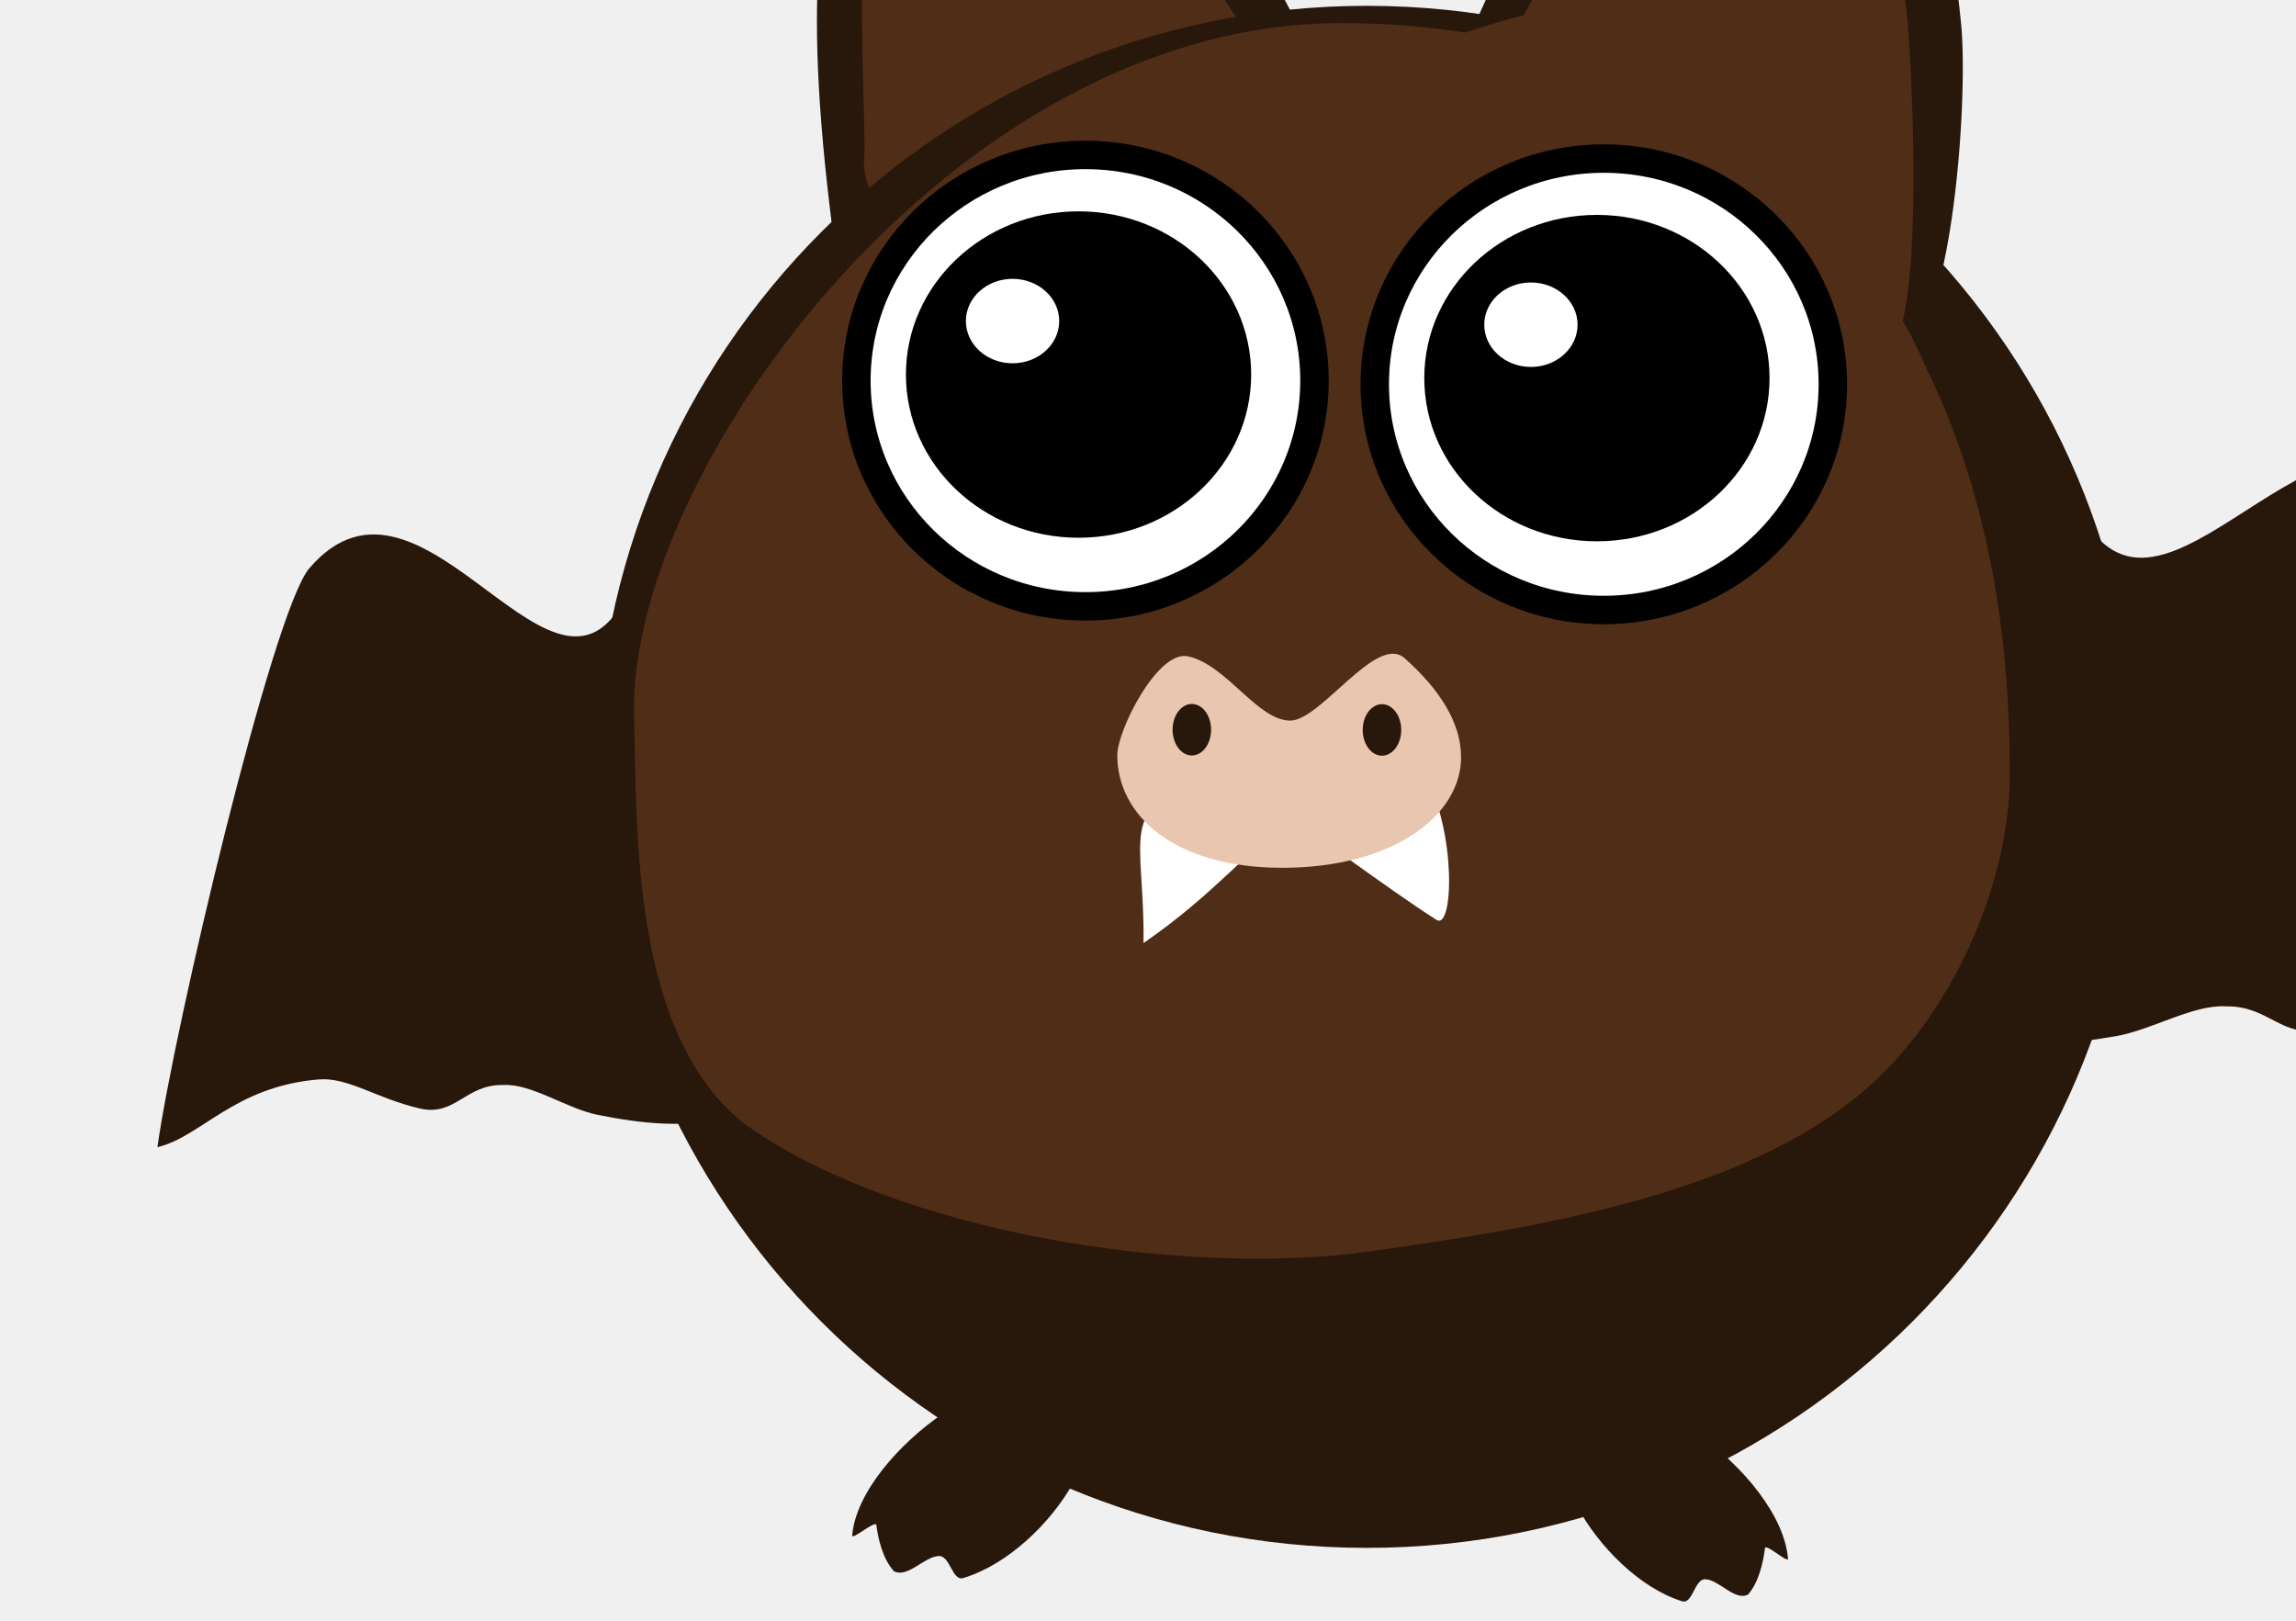
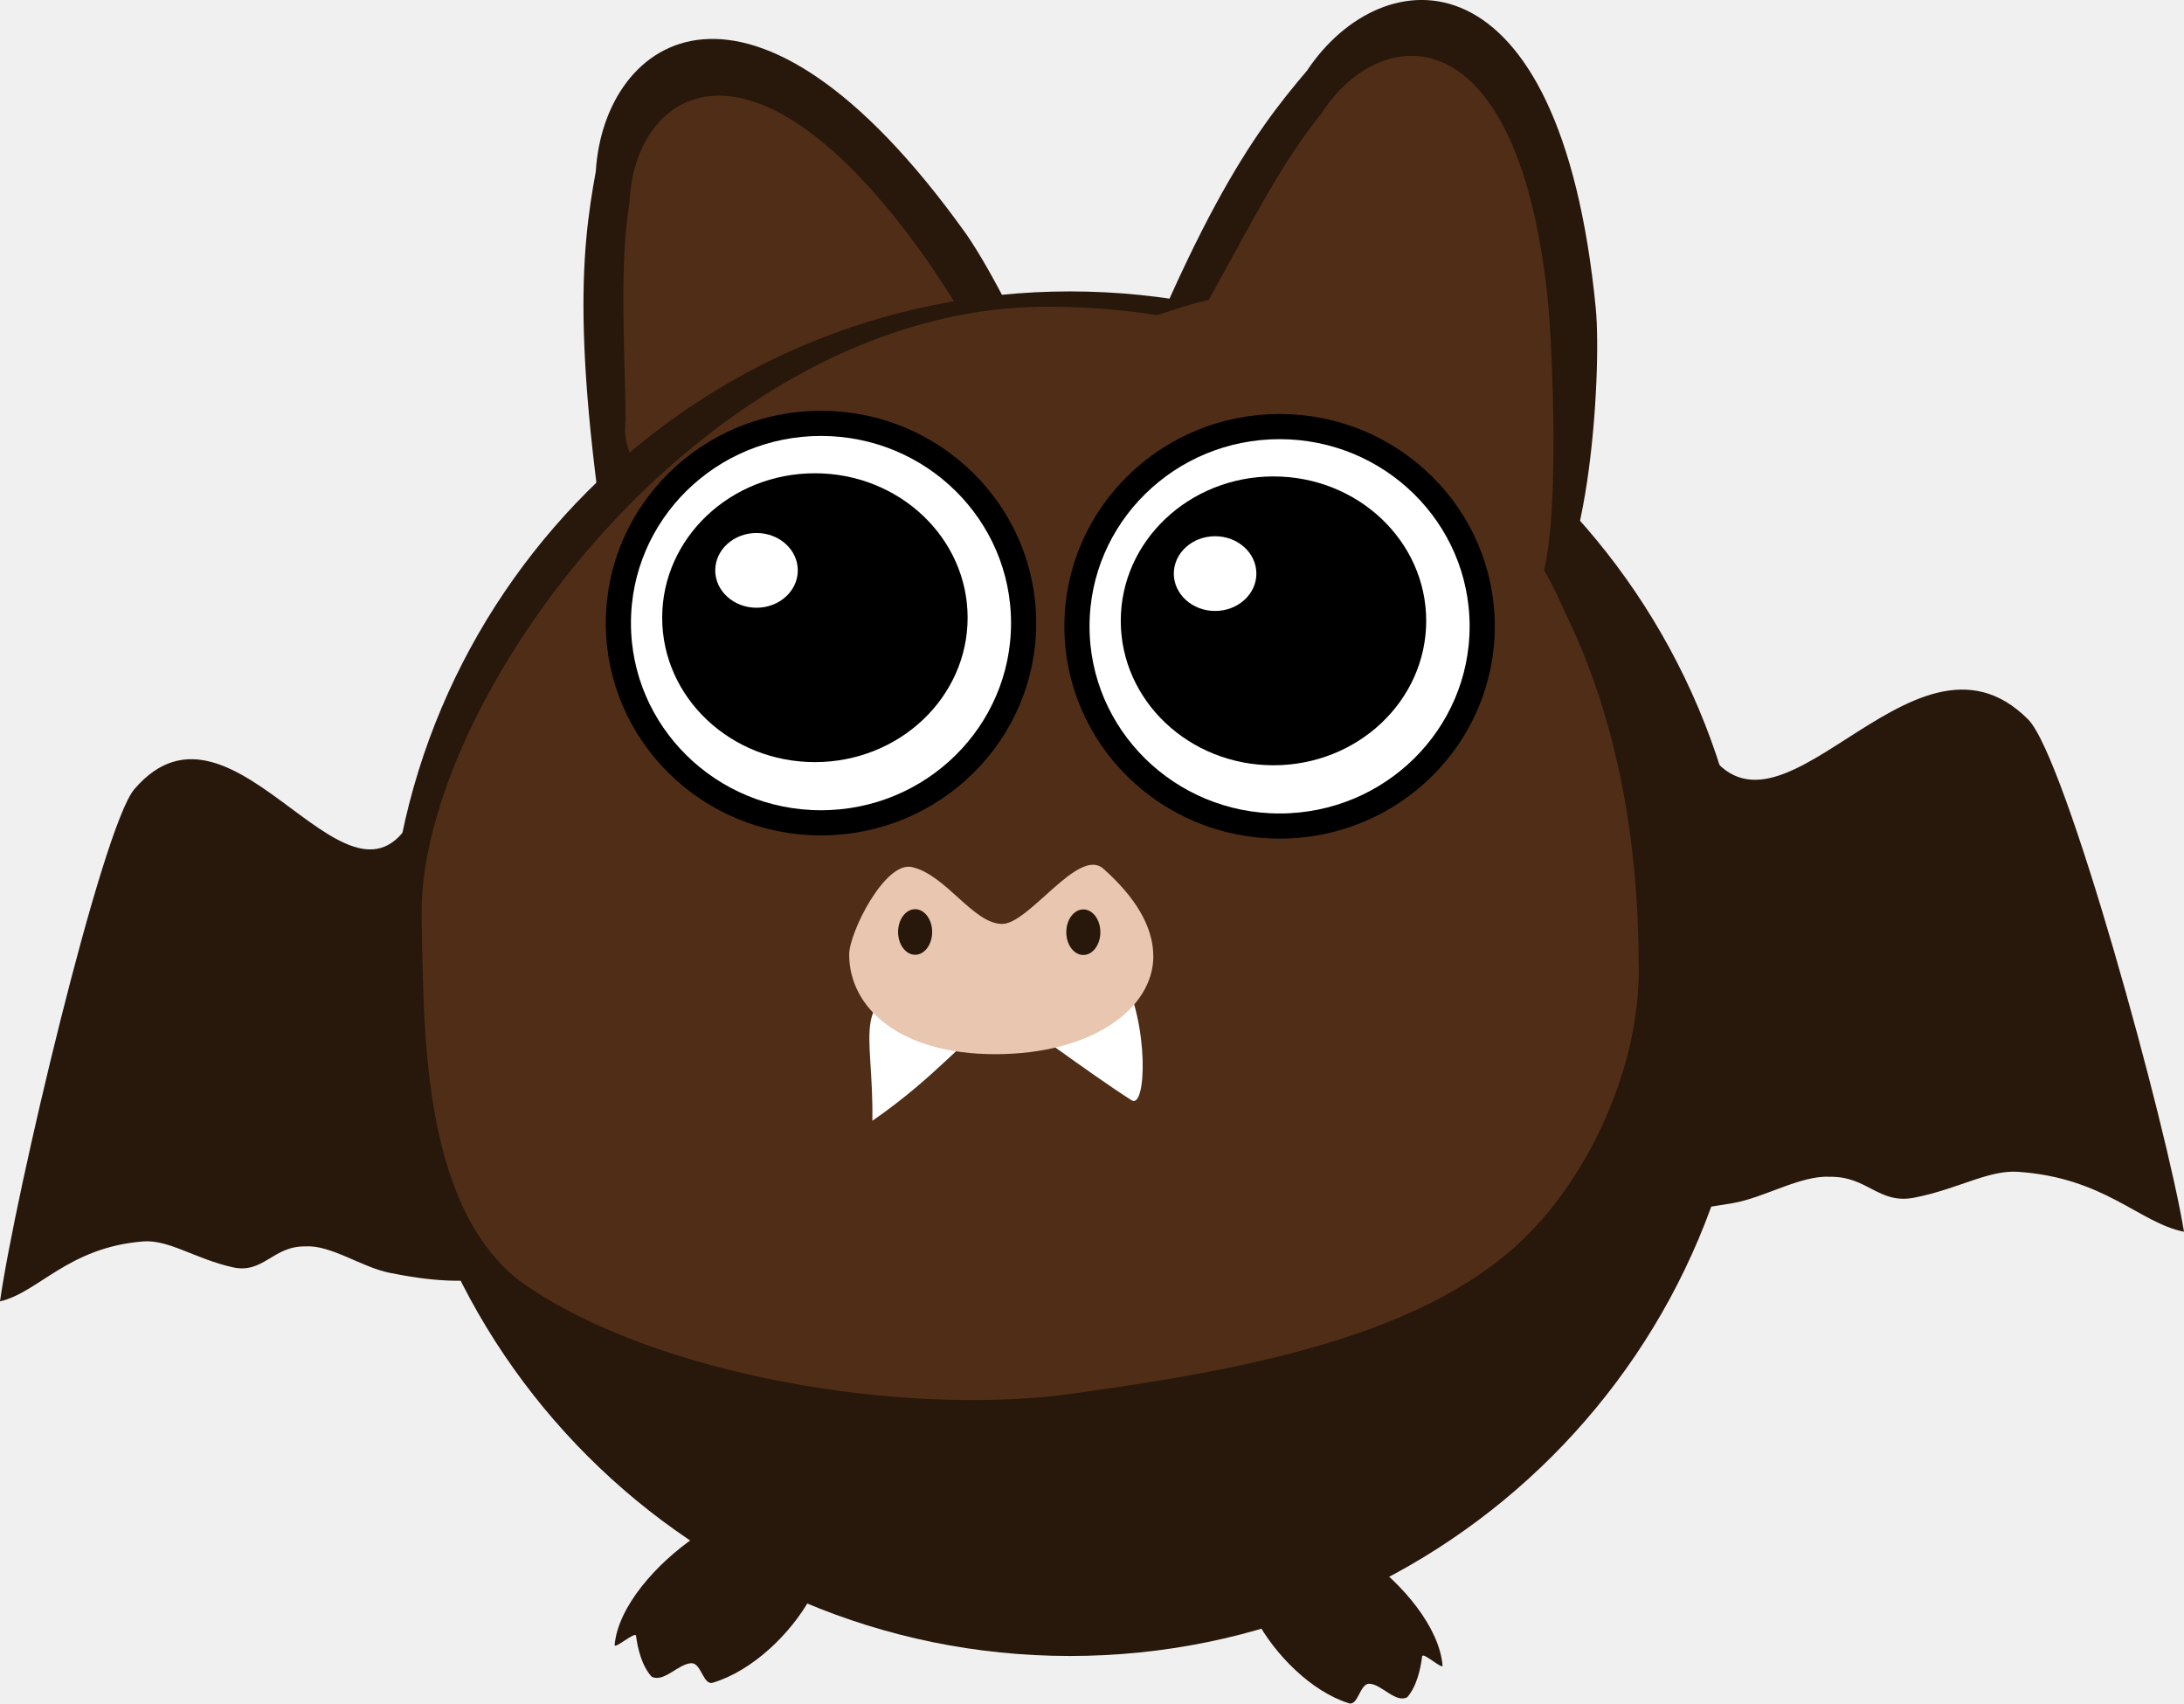
- <svg xmlns="http://www.w3.org/2000/svg" width="109.533" height="77.295" viewBox="0 0 28.981 20.451" version="1.1" id="svg8">
+ <svg xmlns="http://www.w3.org/2000/svg" width="117.773" height="91.834" viewBox="0 0 31.161 24.298" version="1.1" id="svg8">
  <defs id="defs2">
    </defs>
-   <g id="layer1" transform="translate(-53.67123,-177.6786)">
+   <g id="layer1" transform="translate(-55.65812,-173.5953)">
    <path style="fill:#28170b;fill-rule:evenodd;stroke:none;stroke-width:0.136;stroke-linecap:butt;stroke-linejoin:miter;stroke-miterlimit:4;stroke-dasharray:none;stroke-opacity:1" d="m 61.62,185.1 c -0.898,2.075 -2.597,-1.939 -4.045,-0.248 -0.464,0.543 -1.705,5.801 -1.917,7.306 0.553,-0.129 0.972,-0.77 2.041,-0.855 0.368,-0.029 0.733,0.244 1.276,0.368 0.444,0.101 0.575,-0.308 1.046,-0.297 0.356,-0.023 0.805,0.299 1.193,0.376 1.103,0.22 2.23,0.263 3.336,-1.23 1.757,-4.238 -1.888,-7.508 -2.929,-5.421 z" id="path4644-55" />
    <path style="fill:#28170b;fill-opacity:1;stroke:none;stroke-width:0.132;stroke-miterlimit:4;stroke-dasharray:none;stroke-opacity:1" d="m 69.421,176.902 c 0.56,0.779 2.019,3.707 1.357,4.183 -1.956,1.405 -4.742,0.784 -6.176,2.16 -0.837,-4.591 -0.65,-6.063 -0.443,-7.206 0.117,-1.92 2.208,-3.389 5.262,0.863 z" id="circle4619-8-8" />
    <path style="fill:#502d16;fill-opacity:1;stroke:none;stroke-width:0.106;stroke-miterlimit:4;stroke-dasharray:none;stroke-opacity:1" d="m 68.842,177.246 c 0.457,0.641 3.114,4.787 1.14,3.416 -0.138,-0.096 -0.16,-0.824 1.212,0.197 3.027,3.861 -6.968,1.05 -6.609,-1.265 -0.015,-1.135 -0.092,-2.199 0.056,-3.124 0.066,-1.558 1.709,-2.721 4.201,0.776 z" id="circle4619-8-5-4" />
-     <rect style="fill:#ff00ff;fill-opacity:1;stroke:none;stroke-width:0.237;stroke-miterlimit:4;stroke-dasharray:none;stroke-opacity:1" id="rect5339" width="18.521" height="18.521" x="30.115" y="178.801" />
    <path style="fill:#28170b;fill-rule:evenodd;stroke:none;stroke-width:0.146;stroke-linecap:butt;stroke-linejoin:miter;stroke-miterlimit:4;stroke-dasharray:none;stroke-opacity:1" d="m 79.909,184.107 c 1.041,2.075 3.01,-1.939 4.688,-0.248 0.538,0.543 1.977,5.801 2.222,7.306 -0.641,-0.129 -1.127,-0.77 -2.366,-0.855 -0.427,-0.029 -0.85,0.244 -1.479,0.368 -0.515,0.101 -0.666,-0.308 -1.212,-0.297 -0.412,-0.023 -0.933,0.299 -1.382,0.376 -1.279,0.22 -2.585,0.263 -3.866,-1.23 -2.036,-4.238 2.188,-7.508 3.395,-5.421 z" id="path4644" />
    <circle style="fill:#28170b;fill-opacity:1;stroke:none;stroke-width:0.146;stroke-miterlimit:4;stroke-dasharray:none;stroke-opacity:1" id="path815" cx="70.924" cy="187.484" r="9.732" />
    <path style="fill:#502d16;fill-opacity:1;stroke:none;stroke-width:0.131;stroke-miterlimit:4;stroke-dasharray:none;stroke-opacity:1" d="m 79.04,187.381 c 0.018,1.434 -0.711,2.99 -1.651,3.893 -1.506,1.448 -4.203,1.899 -6.675,2.233 -2.541,0.268 -5.936,-0.392 -7.66,-1.655 -1.416,-1.127 -1.344,-3.706 -1.38,-5.155 -0.076,-3.063 4.021,-8.727 8.925,-8.727 4.904,0 8.44,3.32 8.44,9.411 z" id="circle4619" />
    <path style="fill:#ffffff;fill-opacity:1;stroke:none;stroke-width:0.191;stroke-miterlimit:4;stroke-dasharray:none;stroke-opacity:1" d="m 68.896,187.559 c -1.143,0.285 -0.772,0.683 -0.791,2.023 0.923,-0.637 1.348,-1.216 1.869,-1.56 0.084,0.026 1.238,0.892 1.829,1.267 0.214,0.136 0.253,-1.094 -0.141,-1.817 -0.235,-0.431 -1.734,-0.204 -1.642,-0.469 -0.251,-0.55 -0.66,0.406 -1.123,0.556 z" id="path4574" />
    <path style="fill:#28170b;fill-opacity:1;stroke:none;stroke-width:0.132;stroke-miterlimit:4;stroke-dasharray:none;stroke-opacity:1" d="m 78.426,177.989 c 0.093,0.955 -0.115,4.22 -0.925,4.299 -2.396,0.233 -4.495,-1.702 -6.426,-1.232 1.58,-4.391 2.481,-5.57 3.233,-6.455 1.065,-1.602 3.61,-1.823 4.118,3.388 z" id="circle4619-8" />
    <path style="fill:#502d16;fill-opacity:1;stroke:none;stroke-width:0.106;stroke-miterlimit:4;stroke-dasharray:none;stroke-opacity:1" d="m 77.753,177.996 c 0.073,0.783 0.29,5.703 -0.729,3.527 -0.071,-0.152 0.276,-0.793 0.95,0.779 0.627,1.462 -6.12,-0.278 -6.848,-0.683 -1.271,-0.708 0.718,-2.65 0.116,-2.941 -0.472,-0.228 1.947,-0.919 1.651,-0.787 0.557,-0.989 1.024,-1.948 1.617,-2.674 0.839,-1.314 2.844,-1.495 3.244,2.78 z" id="circle4619-8-5" />
    <path style="fill:#28170b;fill-rule:evenodd;stroke:none;stroke-width:0.066;stroke-linecap:butt;stroke-linejoin:miter;stroke-miterlimit:4;stroke-dasharray:none;stroke-opacity:1" d="m 67.022,195.331 c 0.987,0.156 -0.068,1.93 -1.193,2.266 -0.139,0.042 -0.164,-0.282 -0.306,-0.278 -0.184,0.005 -0.394,0.282 -0.568,0.192 -0.142,-0.157 -0.199,-0.406 -0.222,-0.583 -0.009,-0.068 -0.311,0.198 -0.305,0.13 0.093,-1.074 2.157,-2.491 2.593,-1.726 z" id="path4644-5" />
    <path style="fill:#28170b;fill-rule:evenodd;stroke:none;stroke-width:0.064;stroke-linecap:butt;stroke-linejoin:miter;stroke-miterlimit:4;stroke-dasharray:none;stroke-opacity:1" d="m 73.764,195.624 c -0.943,0.156 0.065,1.93 1.139,2.266 0.133,0.042 0.157,-0.282 0.292,-0.278 0.175,0.005 0.376,0.282 0.542,0.192 0.136,-0.157 0.19,-0.406 0.212,-0.583 0.008,-0.068 0.297,0.198 0.291,0.13 -0.089,-1.074 -2.059,-2.491 -2.476,-1.726 z" id="path4644-5-4" />
    <ellipse style="fill:#ffffff;fill-opacity:1;stroke:#000000;stroke-width:0.359;stroke-miterlimit:4;stroke-dasharray:none;stroke-opacity:1" id="circle819" cx="73.915" cy="182.529" rx="2.891" ry="2.849" />
    <ellipse style="fill:#000000;fill-opacity:1;stroke:none;stroke-width:0.032;stroke-miterlimit:4;stroke-dasharray:none;stroke-opacity:1" id="circle829-0" cx="73.828" cy="182.451" rx="2.179" ry="2.06" />
    <ellipse cy="181.777" cx="72.995" id="circle831-3" style="fill:#ffffff;fill-opacity:1;stroke:none;stroke-width:0.008;stroke-miterlimit:4;stroke-dasharray:none;stroke-opacity:1" rx="0.589" ry="0.533" />
    <ellipse style="fill:#ffffff;fill-opacity:1;stroke:#000000;stroke-width:0.359;stroke-miterlimit:4;stroke-dasharray:none;stroke-opacity:1" id="circle819-2" cx="67.372" cy="182.483" rx="2.891" ry="2.849" />
    <ellipse style="fill:#000000;fill-opacity:1;stroke:none;stroke-width:0.032;stroke-miterlimit:4;stroke-dasharray:none;stroke-opacity:1" id="circle829-0-6" cx="67.285" cy="182.406" rx="2.179" ry="2.06" />
    <ellipse cy="181.731" cx="66.452" id="circle831-3-7" style="fill:#ffffff;fill-opacity:1;stroke:none;stroke-width:0.008;stroke-miterlimit:4;stroke-dasharray:none;stroke-opacity:1" rx="0.589" ry="0.533" />
    <g id="g4642">
      <path id="path4613" d="m 72.114,187.232 c 3e-6,0.753 -0.878,1.4 -2.256,1.4 -1.378,0 -2.084,-0.67 -2.084,-1.422 3e-6,-0.311 0.509,-1.333 0.895,-1.247 0.486,0.109 0.873,0.808 1.286,0.811 0.386,0.003 1.092,-1.102 1.445,-0.788 0.45,0.399 0.713,0.822 0.713,1.246 z" style="opacity:1;fill:#e9c6af;fill-opacity:1;stroke:none;stroke-width:0.058;stroke-miterlimit:4;stroke-dasharray:none;stroke-opacity:1" />
      <ellipse ry="0.325" rx="0.243" cy="186.889" cx="68.715" id="path4622" style="opacity:1;fill:#28170b;fill-opacity:1;stroke:none;stroke-width:0.03;stroke-miterlimit:4;stroke-dasharray:none;stroke-opacity:1" />
      <ellipse ry="0.325" rx="0.243" cy="186.892" cx="71.115" id="path4622-2" style="opacity:1;fill:#28170b;fill-opacity:1;stroke:none;stroke-width:0.03;stroke-miterlimit:4;stroke-dasharray:none;stroke-opacity:1" />
    </g>
  </g>
</svg>
